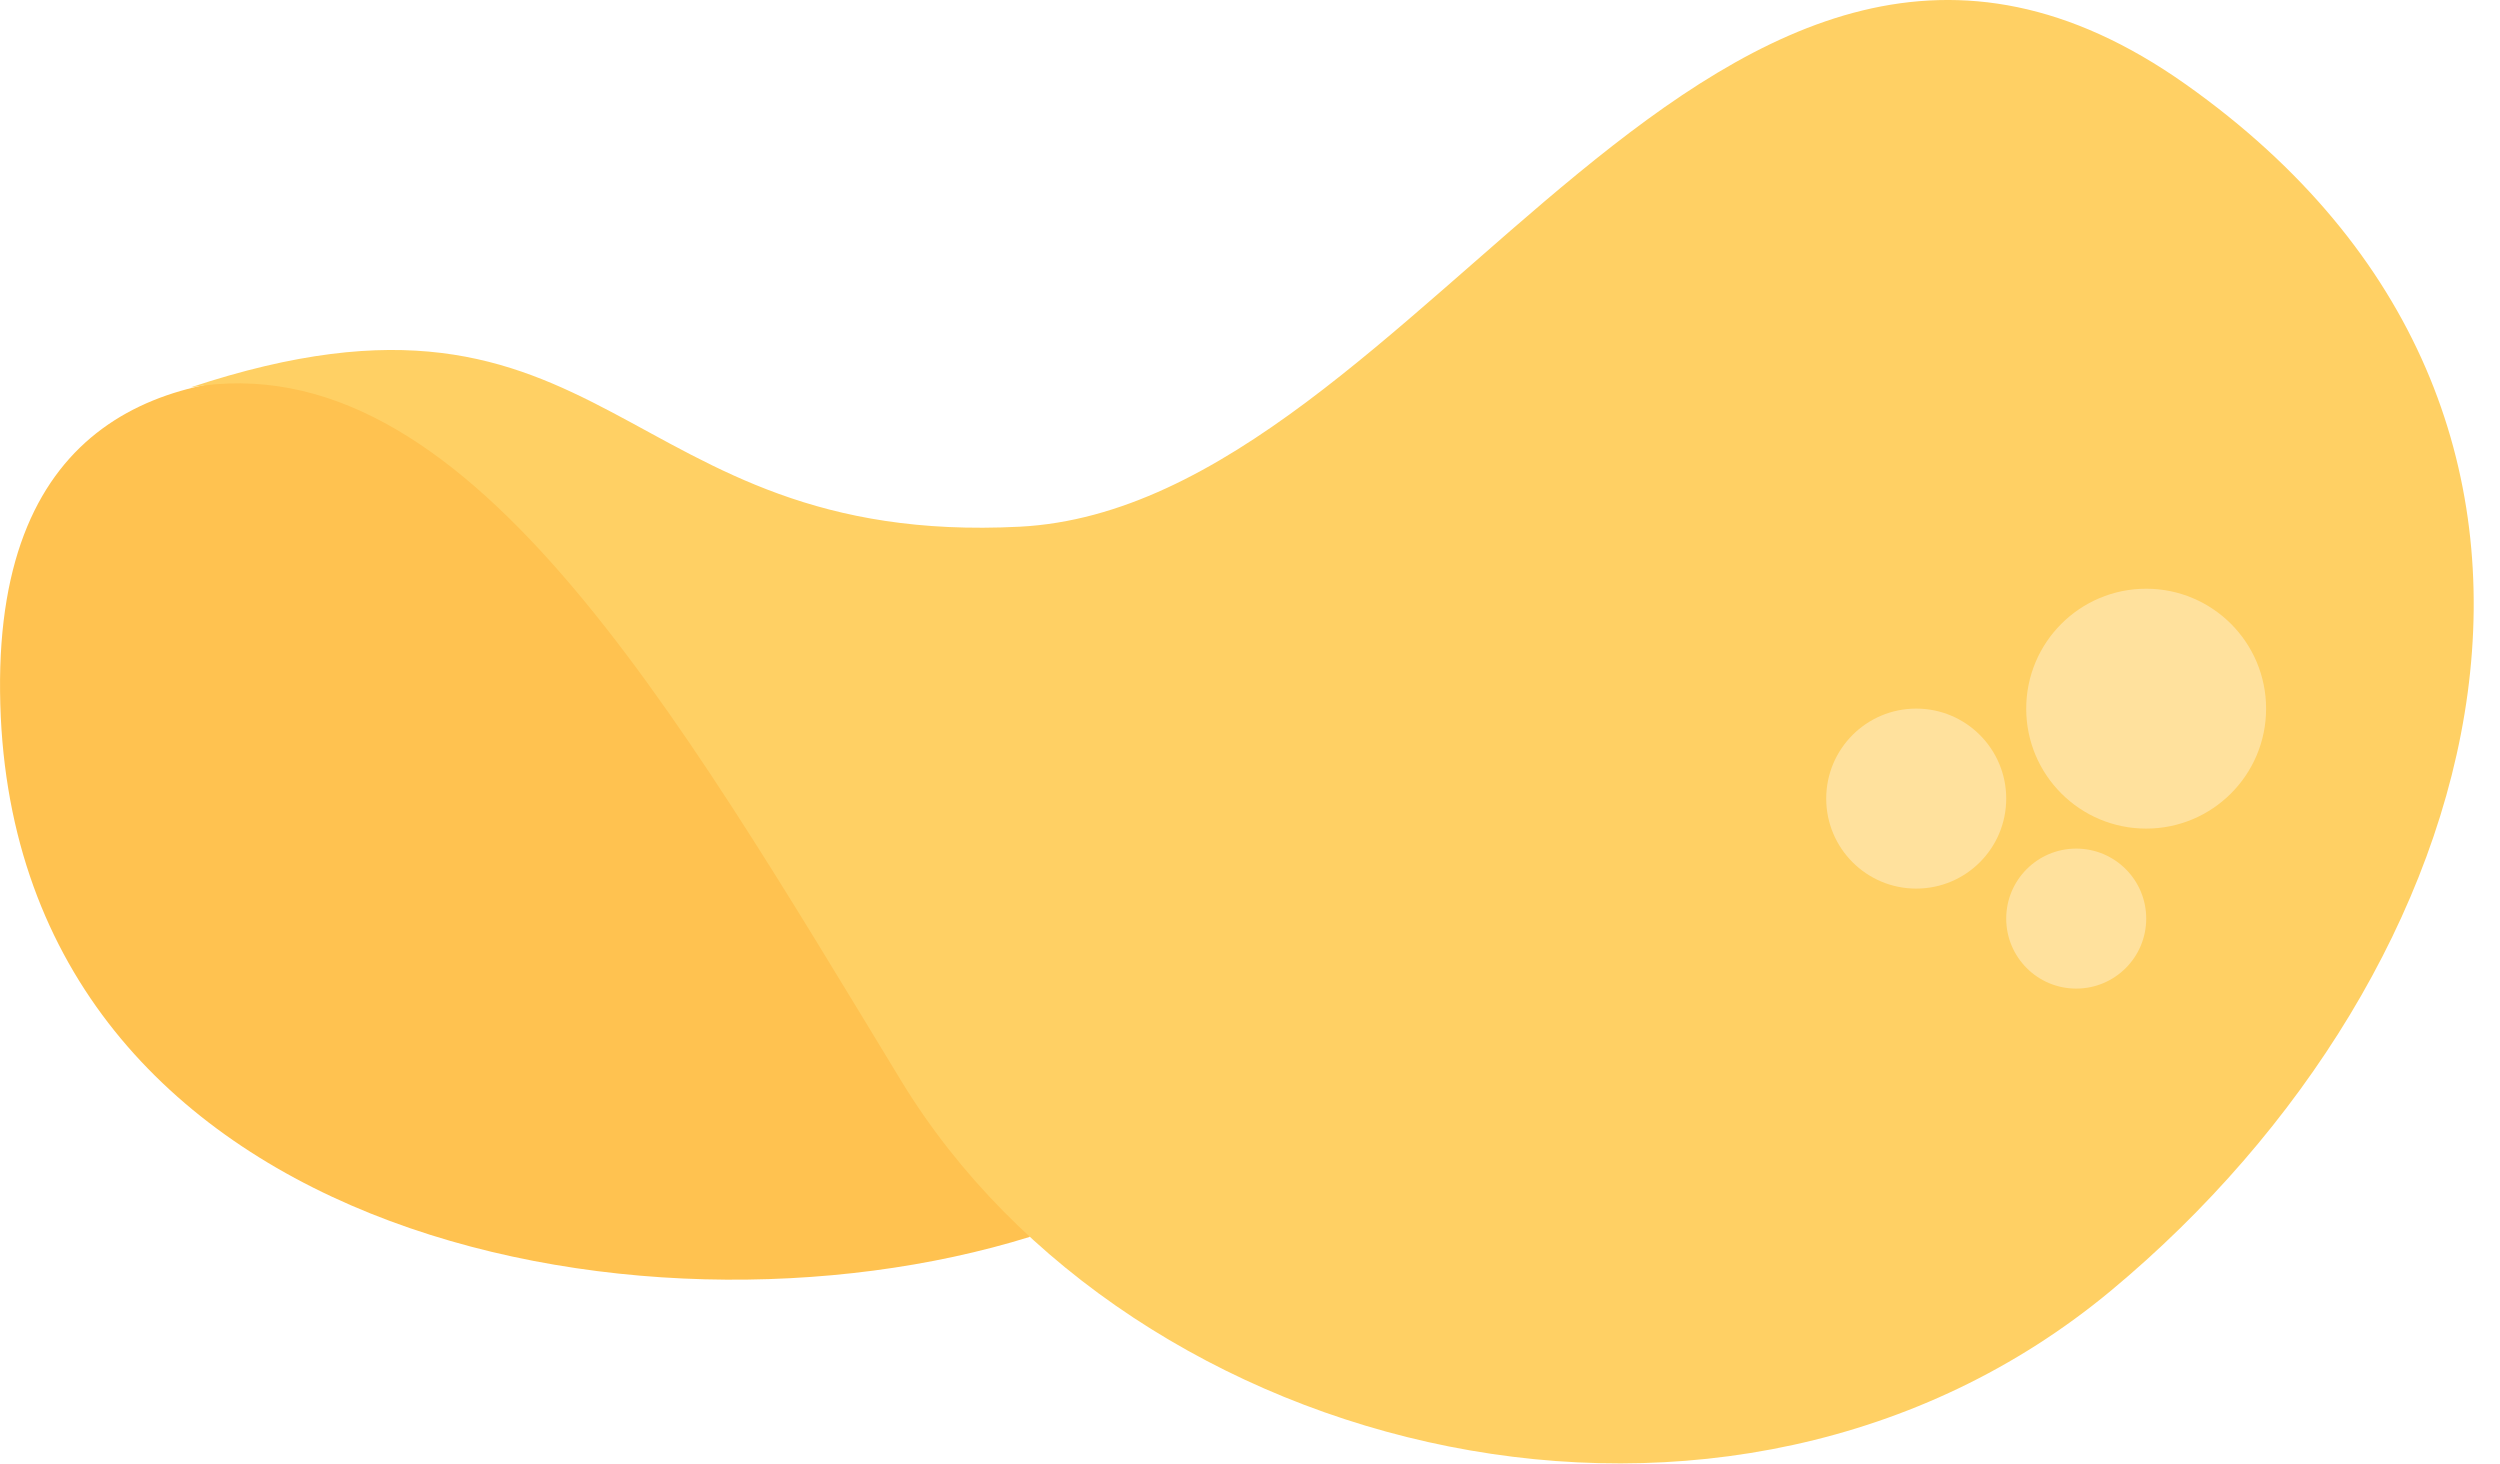
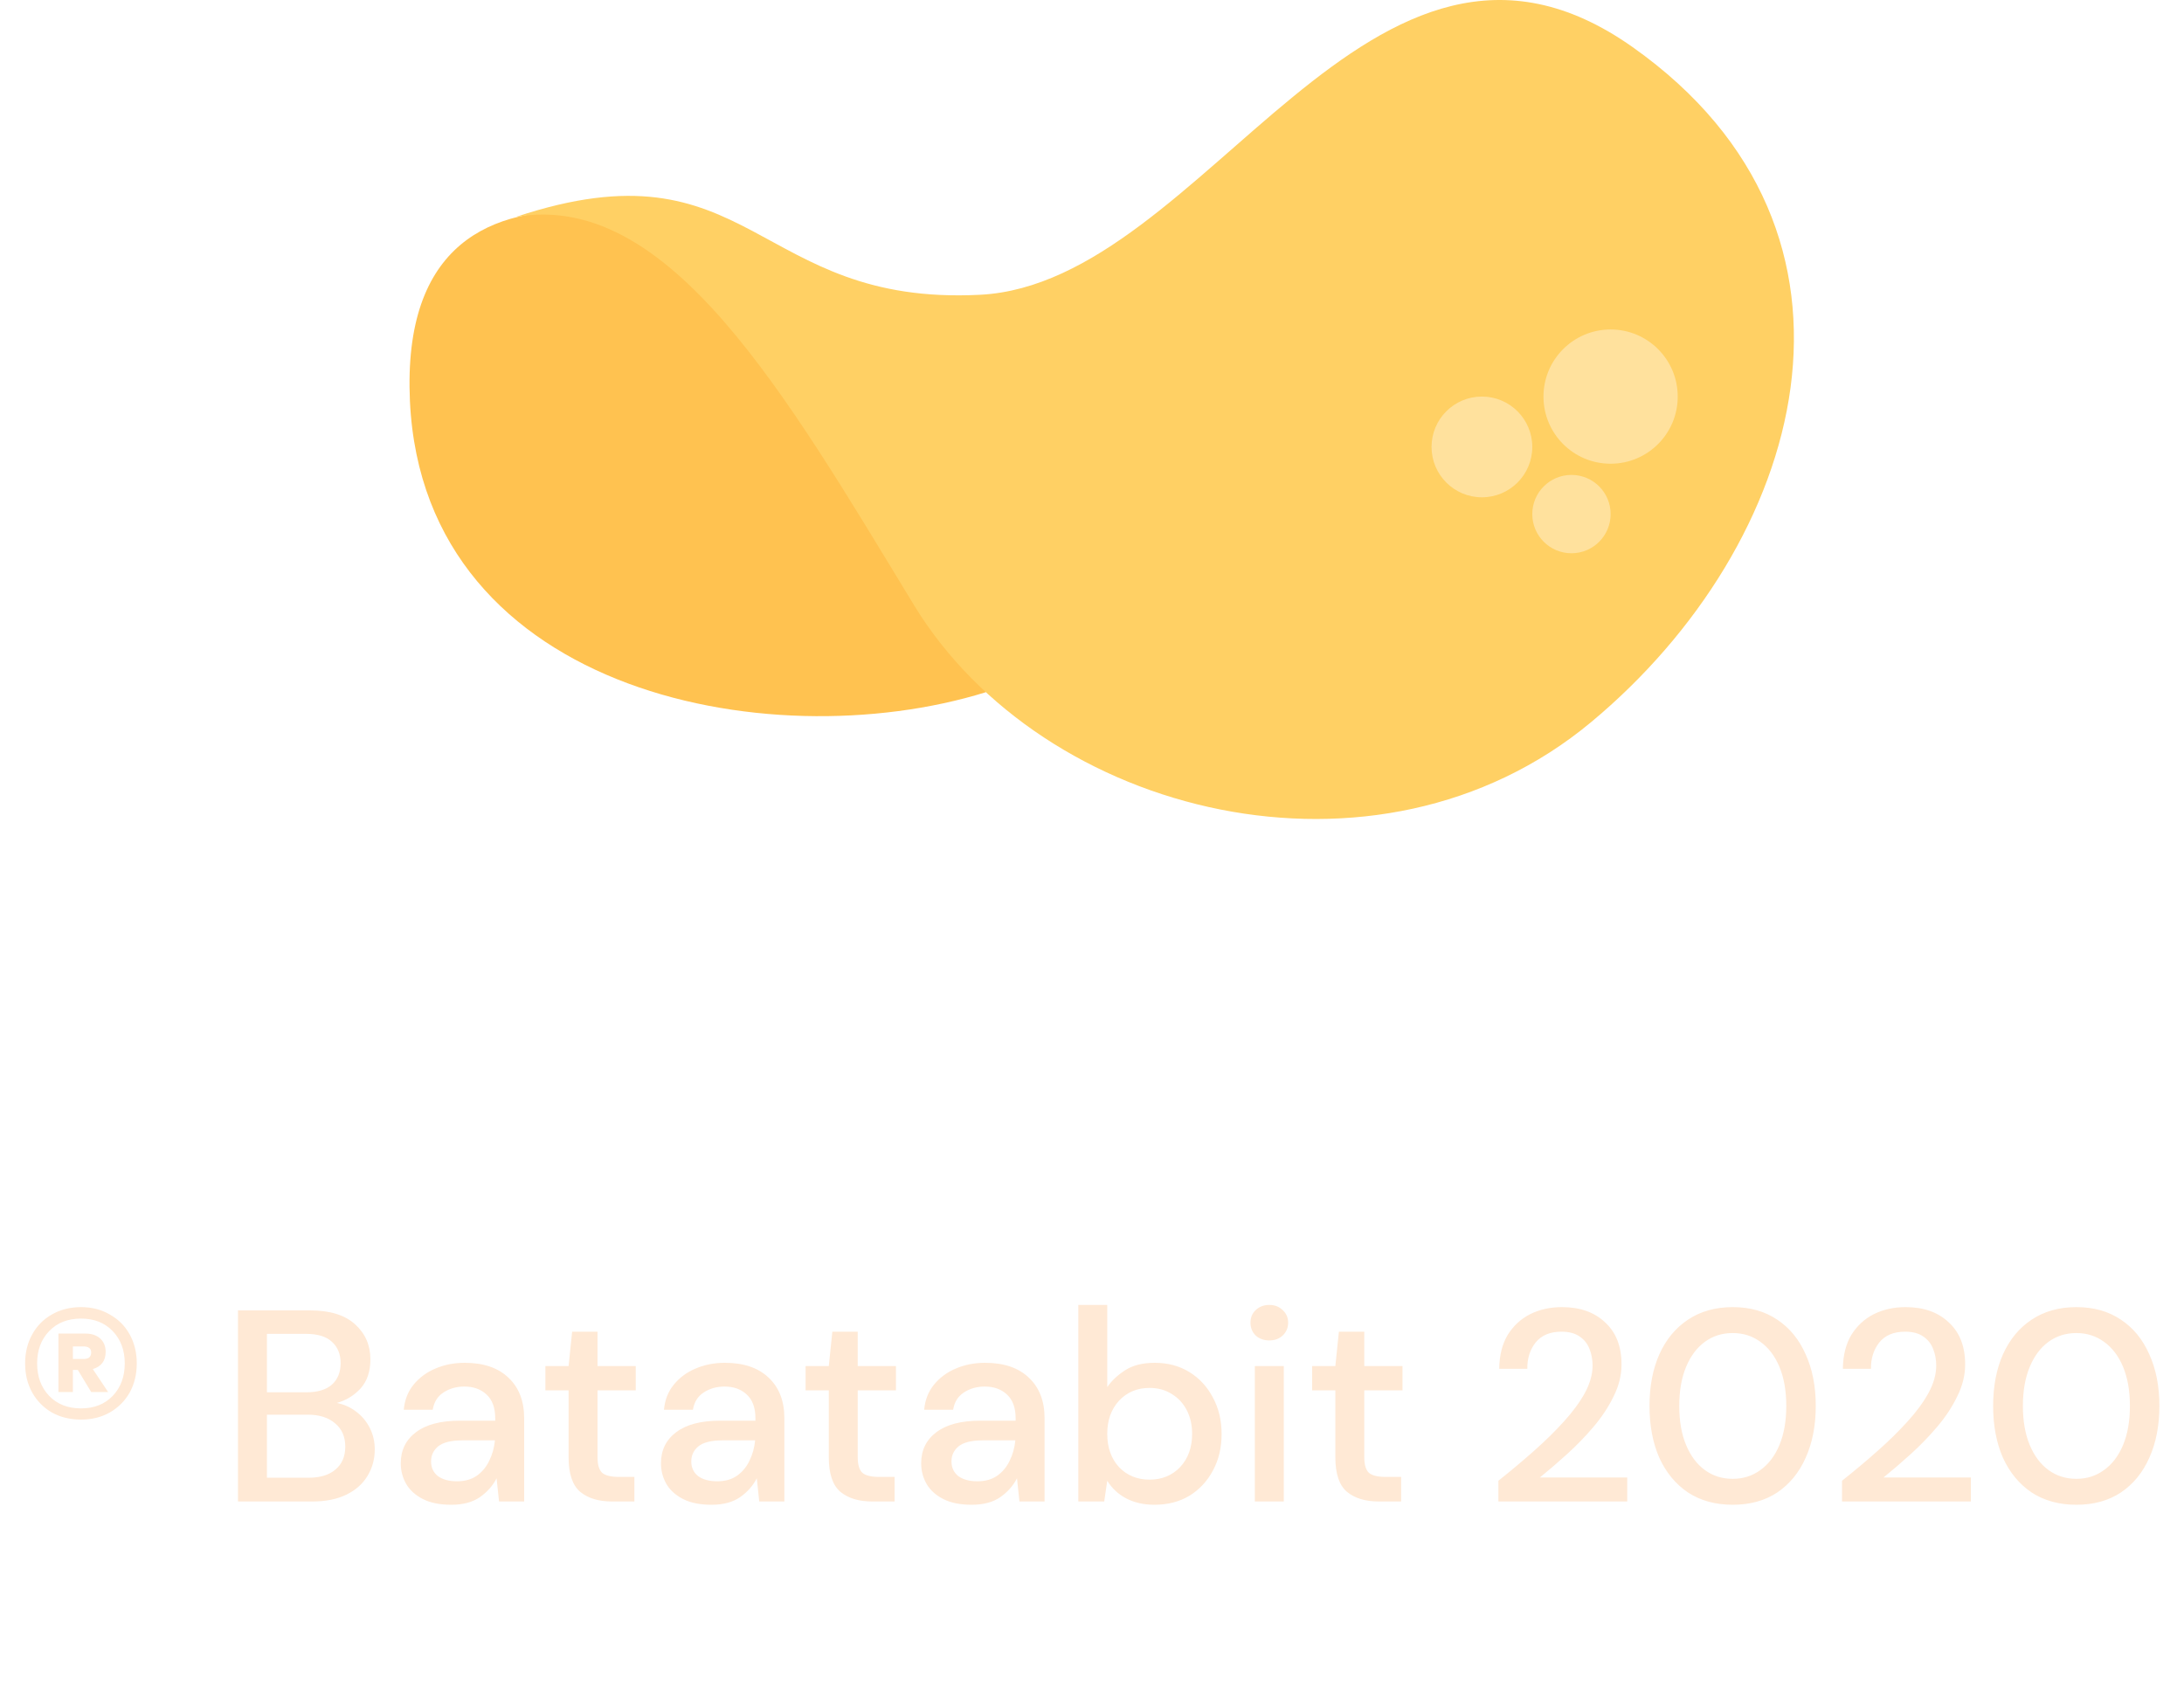
- <svg xmlns="http://www.w3.org/2000/svg" width="41" height="24" viewBox="0 0 41 24" fill="none">
-   <path d="M16.891 20.284C10.467 22.281 0.093 20.24 0.001 11.345C-0.092 2.45 10.981 7.749 10.981 7.749L16.891 20.284Z" fill="#FFC250" />
-   <path d="M3.124 6.354C7.607 5.586 11.011 11.527 14.778 17.723C18.545 23.92 28.354 26.376 34.622 21.165C40.889 15.954 43.542 6.827 35.846 1.383C28.151 -4.061 23.347 8.299 16.722 8.638C10.097 8.978 10.049 4.054 3.124 6.354Z" fill="#FFD064" />
-   <circle cx="35.197" cy="11.622" r="1.967" fill="#FFE19D" />
-   <circle cx="31.426" cy="13.097" r="1.476" fill="#FFE19D" />
-   <circle cx="34.05" cy="15.065" r="1.148" fill="#FFE19D" />
+ <svg xmlns="http://www.w3.org/2000/svg" width="64" height="50" viewBox="0 0 64 50" fill="none">
+   <path d="M2.376 41.6C2.056 41.6 1.77 41.531 1.52 41.392C1.274 41.248 1.082 41.053 0.944 40.808C0.805 40.557 0.736 40.272 0.736 39.952C0.736 39.637 0.805 39.355 0.944 39.104C1.082 38.853 1.274 38.659 1.52 38.52C1.77 38.376 2.056 38.304 2.376 38.304C2.69 38.304 2.97 38.376 3.216 38.52C3.466 38.659 3.661 38.853 3.8 39.104C3.938 39.355 4.008 39.637 4.008 39.952C4.008 40.272 3.938 40.557 3.8 40.808C3.661 41.053 3.466 41.248 3.216 41.392C2.97 41.531 2.69 41.6 2.376 41.6ZM2.376 41.272C2.76 41.272 3.069 41.149 3.304 40.904C3.538 40.659 3.656 40.341 3.656 39.952C3.656 39.568 3.538 39.253 3.304 39.008C3.069 38.763 2.76 38.64 2.376 38.64C1.986 38.64 1.674 38.763 1.44 39.008C1.205 39.253 1.088 39.568 1.088 39.952C1.088 40.341 1.205 40.659 1.44 40.904C1.674 41.149 1.986 41.272 2.376 41.272ZM1.712 40.792V39.08H2.512C2.688 39.08 2.829 39.128 2.936 39.224C3.042 39.32 3.096 39.451 3.096 39.616C3.096 39.877 2.97 40.045 2.72 40.12L3.168 40.792H2.672L2.28 40.144H2.136V40.792H1.712ZM2.136 39.824H2.456C2.514 39.824 2.565 39.811 2.608 39.784C2.65 39.752 2.672 39.701 2.672 39.632C2.672 39.568 2.65 39.523 2.608 39.496C2.565 39.469 2.514 39.456 2.456 39.456H2.136V39.824ZM6.974 44V38.4H9.086C9.668 38.4 10.108 38.536 10.406 38.808C10.705 39.08 10.854 39.421 10.854 39.832C10.854 40.189 10.758 40.475 10.566 40.688C10.374 40.896 10.142 41.037 9.87 41.112C10.084 41.155 10.273 41.24 10.438 41.368C10.609 41.496 10.742 41.656 10.838 41.848C10.934 42.04 10.982 42.248 10.982 42.472C10.982 42.76 10.91 43.021 10.766 43.256C10.628 43.485 10.422 43.667 10.15 43.8C9.878 43.933 9.545 44 9.15 44H6.974ZM7.822 40.8H8.982C9.308 40.8 9.556 40.725 9.726 40.576C9.897 40.421 9.982 40.211 9.982 39.944C9.982 39.683 9.897 39.475 9.726 39.32C9.561 39.165 9.308 39.088 8.966 39.088H7.822V40.8ZM7.822 43.304H9.038C9.38 43.304 9.644 43.224 9.83 43.064C10.022 42.904 10.118 42.68 10.118 42.392C10.118 42.104 10.02 41.877 9.822 41.712C9.625 41.541 9.358 41.456 9.022 41.456H7.822V43.304ZM13.224 44.096C12.888 44.096 12.61 44.04 12.392 43.928C12.173 43.816 12.01 43.669 11.904 43.488C11.797 43.301 11.744 43.099 11.744 42.88C11.744 42.496 11.893 42.192 12.192 41.968C12.49 41.744 12.917 41.632 13.472 41.632H14.512V41.56C14.512 41.251 14.426 41.019 14.256 40.864C14.09 40.709 13.874 40.632 13.608 40.632C13.373 40.632 13.168 40.691 12.992 40.808C12.821 40.92 12.717 41.088 12.68 41.312H11.832C11.858 41.024 11.954 40.779 12.12 40.576C12.29 40.368 12.504 40.211 12.76 40.104C13.021 39.992 13.306 39.936 13.616 39.936C14.17 39.936 14.6 40.083 14.904 40.376C15.208 40.664 15.36 41.059 15.36 41.56V44H14.624L14.552 43.32C14.44 43.539 14.277 43.723 14.064 43.872C13.85 44.021 13.57 44.096 13.224 44.096ZM13.392 43.408C13.621 43.408 13.813 43.355 13.968 43.248C14.128 43.136 14.25 42.989 14.336 42.808C14.426 42.627 14.482 42.427 14.504 42.208H13.56C13.224 42.208 12.984 42.267 12.84 42.384C12.701 42.501 12.632 42.648 12.632 42.824C12.632 43.005 12.698 43.149 12.832 43.256C12.97 43.357 13.157 43.408 13.392 43.408ZM17.934 44C17.545 44 17.236 43.907 17.006 43.72C16.777 43.528 16.662 43.189 16.662 42.704V40.744H15.982V40.032H16.662L16.766 39.024H17.51V40.032H18.63V40.744H17.51V42.704C17.51 42.923 17.556 43.075 17.646 43.16C17.742 43.24 17.905 43.28 18.134 43.28H18.59V44H17.934ZM20.849 44.096C20.513 44.096 20.235 44.04 20.017 43.928C19.798 43.816 19.635 43.669 19.529 43.488C19.422 43.301 19.369 43.099 19.369 42.88C19.369 42.496 19.518 42.192 19.817 41.968C20.115 41.744 20.542 41.632 21.097 41.632H22.137V41.56C22.137 41.251 22.051 41.019 21.881 40.864C21.715 40.709 21.499 40.632 21.233 40.632C20.998 40.632 20.793 40.691 20.617 40.808C20.446 40.92 20.342 41.088 20.305 41.312H19.457C19.483 41.024 19.579 40.779 19.745 40.576C19.915 40.368 20.129 40.211 20.385 40.104C20.646 39.992 20.931 39.936 21.241 39.936C21.795 39.936 22.225 40.083 22.529 40.376C22.833 40.664 22.985 41.059 22.985 41.56V44H22.249L22.177 43.32C22.065 43.539 21.902 43.723 21.689 43.872C21.475 44.021 21.195 44.096 20.849 44.096ZM21.017 43.408C21.246 43.408 21.438 43.355 21.593 43.248C21.753 43.136 21.875 42.989 21.961 42.808C22.051 42.627 22.107 42.427 22.129 42.208H21.185C20.849 42.208 20.609 42.267 20.465 42.384C20.326 42.501 20.257 42.648 20.257 42.824C20.257 43.005 20.323 43.149 20.457 43.256C20.595 43.357 20.782 43.408 21.017 43.408ZM25.559 44C25.17 44 24.861 43.907 24.631 43.72C24.402 43.528 24.287 43.189 24.287 42.704V40.744H23.607V40.032H24.287L24.391 39.024H25.135V40.032H26.255V40.744H25.135V42.704C25.135 42.923 25.181 43.075 25.271 43.16C25.367 43.24 25.53 43.28 25.759 43.28H26.215V44H25.559ZM28.474 44.096C28.138 44.096 27.86 44.04 27.642 43.928C27.423 43.816 27.26 43.669 27.154 43.488C27.047 43.301 26.994 43.099 26.994 42.88C26.994 42.496 27.143 42.192 27.442 41.968C27.74 41.744 28.167 41.632 28.722 41.632H29.762V41.56C29.762 41.251 29.676 41.019 29.506 40.864C29.34 40.709 29.124 40.632 28.858 40.632C28.623 40.632 28.418 40.691 28.242 40.808C28.071 40.92 27.967 41.088 27.93 41.312H27.082C27.108 41.024 27.204 40.779 27.37 40.576C27.54 40.368 27.754 40.211 28.01 40.104C28.271 39.992 28.556 39.936 28.866 39.936C29.42 39.936 29.85 40.083 30.154 40.376C30.458 40.664 30.61 41.059 30.61 41.56V44H29.874L29.802 43.32C29.69 43.539 29.527 43.723 29.314 43.872C29.1 44.021 28.82 44.096 28.474 44.096ZM28.642 43.408C28.871 43.408 29.063 43.355 29.218 43.248C29.378 43.136 29.5 42.989 29.586 42.808C29.676 42.627 29.732 42.427 29.754 42.208H28.81C28.474 42.208 28.234 42.267 28.09 42.384C27.951 42.501 27.882 42.648 27.882 42.824C27.882 43.005 27.948 43.149 28.082 43.256C28.22 43.357 28.407 43.408 28.642 43.408ZM33.831 44.096C33.521 44.096 33.246 44.035 33.007 43.912C32.772 43.789 32.585 43.616 32.447 43.392L32.358 44H31.599V38.24H32.447V40.648C32.575 40.461 32.751 40.296 32.974 40.152C33.199 40.008 33.486 39.936 33.839 39.936C34.222 39.936 34.561 40.027 34.855 40.208C35.148 40.389 35.377 40.637 35.542 40.952C35.713 41.267 35.798 41.624 35.798 42.024C35.798 42.424 35.713 42.781 35.542 43.096C35.377 43.405 35.148 43.651 34.855 43.832C34.561 44.008 34.22 44.096 33.831 44.096ZM33.687 43.36C34.049 43.36 34.348 43.237 34.583 42.992C34.817 42.741 34.934 42.416 34.934 42.016C34.934 41.755 34.881 41.523 34.775 41.32C34.668 41.117 34.521 40.96 34.334 40.848C34.148 40.731 33.932 40.672 33.687 40.672C33.324 40.672 33.025 40.797 32.791 41.048C32.561 41.299 32.447 41.621 32.447 42.016C32.447 42.416 32.561 42.741 32.791 42.992C33.025 43.237 33.324 43.36 33.687 43.36ZM37.196 39.28C37.036 39.28 36.902 39.232 36.796 39.136C36.694 39.035 36.644 38.909 36.644 38.76C36.644 38.611 36.694 38.488 36.796 38.392C36.902 38.291 37.036 38.24 37.196 38.24C37.356 38.24 37.486 38.291 37.588 38.392C37.694 38.488 37.748 38.611 37.748 38.76C37.748 38.909 37.694 39.035 37.588 39.136C37.486 39.232 37.356 39.28 37.196 39.28ZM36.772 44V40.032H37.62V44H36.772ZM40.403 44C40.014 44 39.705 43.907 39.475 43.72C39.246 43.528 39.131 43.189 39.131 42.704V40.744H38.451V40.032H39.131L39.235 39.024H39.979V40.032H41.099V40.744H39.979V42.704C39.979 42.923 40.025 43.075 40.115 43.16C40.211 43.24 40.374 43.28 40.603 43.28H41.059V44H40.403ZM43.909 44V43.392C44.272 43.104 44.618 42.813 44.949 42.52C45.28 42.227 45.573 41.939 45.829 41.656C46.09 41.368 46.296 41.088 46.445 40.816C46.594 40.539 46.669 40.272 46.669 40.016C46.669 39.845 46.64 39.685 46.581 39.536C46.523 39.381 46.426 39.259 46.293 39.168C46.16 39.072 45.981 39.024 45.757 39.024C45.421 39.024 45.168 39.131 44.997 39.344C44.832 39.557 44.752 39.813 44.757 40.112H43.933C43.938 39.717 44.021 39.387 44.181 39.12C44.346 38.853 44.565 38.651 44.837 38.512C45.114 38.373 45.426 38.304 45.773 38.304C46.301 38.304 46.722 38.453 47.037 38.752C47.357 39.045 47.517 39.456 47.517 39.984C47.517 40.299 47.44 40.611 47.285 40.92C47.136 41.229 46.938 41.528 46.693 41.816C46.453 42.099 46.194 42.365 45.917 42.616C45.64 42.867 45.376 43.093 45.125 43.296H47.685V44H43.909ZM50.777 44.096C50.27 44.096 49.833 43.976 49.465 43.736C49.102 43.491 48.822 43.152 48.625 42.72C48.433 42.283 48.337 41.776 48.337 41.2C48.337 40.624 48.433 40.12 48.625 39.688C48.822 39.251 49.102 38.912 49.465 38.672C49.833 38.427 50.27 38.304 50.777 38.304C51.283 38.304 51.718 38.427 52.081 38.672C52.443 38.912 52.721 39.251 52.913 39.688C53.11 40.12 53.209 40.624 53.209 41.2C53.209 41.776 53.11 42.283 52.913 42.72C52.721 43.152 52.443 43.491 52.081 43.736C51.718 43.976 51.283 44.096 50.777 44.096ZM50.777 43.336C51.081 43.336 51.35 43.251 51.585 43.08C51.825 42.909 52.011 42.664 52.145 42.344C52.278 42.024 52.345 41.643 52.345 41.2C52.345 40.757 52.278 40.376 52.145 40.056C52.011 39.736 51.825 39.491 51.585 39.32C51.35 39.149 51.081 39.064 50.777 39.064C50.467 39.064 50.195 39.149 49.961 39.32C49.726 39.491 49.542 39.736 49.409 40.056C49.275 40.376 49.209 40.757 49.209 41.2C49.209 41.643 49.275 42.024 49.409 42.344C49.542 42.664 49.726 42.909 49.961 43.08C50.195 43.251 50.467 43.336 50.777 43.336ZM53.979 44V43.392C54.342 43.104 54.689 42.813 55.019 42.52C55.35 42.227 55.643 41.939 55.899 41.656C56.161 41.368 56.366 41.088 56.515 40.816C56.665 40.539 56.739 40.272 56.739 40.016C56.739 39.845 56.71 39.685 56.651 39.536C56.593 39.381 56.497 39.259 56.363 39.168C56.23 39.072 56.051 39.024 55.827 39.024C55.491 39.024 55.238 39.131 55.067 39.344C54.902 39.557 54.822 39.813 54.827 40.112H54.003C54.009 39.717 54.091 39.387 54.251 39.12C54.417 38.853 54.635 38.651 54.907 38.512C55.185 38.373 55.497 38.304 55.843 38.304C56.371 38.304 56.793 38.453 57.107 38.752C57.427 39.045 57.587 39.456 57.587 39.984C57.587 40.299 57.51 40.611 57.355 40.92C57.206 41.229 57.009 41.528 56.763 41.816C56.523 42.099 56.265 42.365 55.987 42.616C55.71 42.867 55.446 43.093 55.195 43.296H57.755V44H53.979ZM60.847 44.096C60.34 44.096 59.903 43.976 59.535 43.736C59.172 43.491 58.892 43.152 58.695 42.72C58.503 42.283 58.407 41.776 58.407 41.2C58.407 40.624 58.503 40.12 58.695 39.688C58.892 39.251 59.172 38.912 59.535 38.672C59.903 38.427 60.34 38.304 60.847 38.304C61.354 38.304 61.788 38.427 62.151 38.672C62.514 38.912 62.791 39.251 62.983 39.688C63.18 40.12 63.279 40.624 63.279 41.2C63.279 41.776 63.18 42.283 62.983 42.72C62.791 43.152 62.514 43.491 62.151 43.736C61.788 43.976 61.354 44.096 60.847 44.096ZM60.847 43.336C61.151 43.336 61.42 43.251 61.655 43.08C61.895 42.909 62.082 42.664 62.215 42.344C62.348 42.024 62.415 41.643 62.415 41.2C62.415 40.757 62.348 40.376 62.215 40.056C62.082 39.736 61.895 39.491 61.655 39.32C61.42 39.149 61.151 39.064 60.847 39.064C60.538 39.064 60.266 39.149 60.031 39.32C59.796 39.491 59.612 39.736 59.479 40.056C59.346 40.376 59.279 40.757 59.279 41.2C59.279 41.643 59.346 42.024 59.479 42.344C59.612 42.664 59.796 42.909 60.031 43.08C60.266 43.251 60.538 43.336 60.847 43.336Z" fill="#FFE9D5" />
+   <path d="M28.891 20.284C22.467 22.281 12.093 20.24 12.001 11.345C11.908 2.45 22.981 7.749 22.981 7.749L28.891 20.284Z" fill="#FFC250" />
+   <path d="M15.124 6.354C19.607 5.586 23.011 11.527 26.778 17.723C30.545 23.92 40.354 26.376 46.622 21.165C52.889 15.954 55.542 6.827 47.846 1.383C40.151 -4.061 35.347 8.299 28.722 8.638C22.097 8.978 22.049 4.054 15.124 6.354Z" fill="#FFD064" />
+   <circle cx="47.197" cy="11.622" r="1.967" fill="#FFE19D" />
+   <circle cx="43.426" cy="13.097" r="1.476" fill="#FFE19D" />
+   <circle cx="46.05" cy="15.065" r="1.148" fill="#FFE19D" />
</svg>
